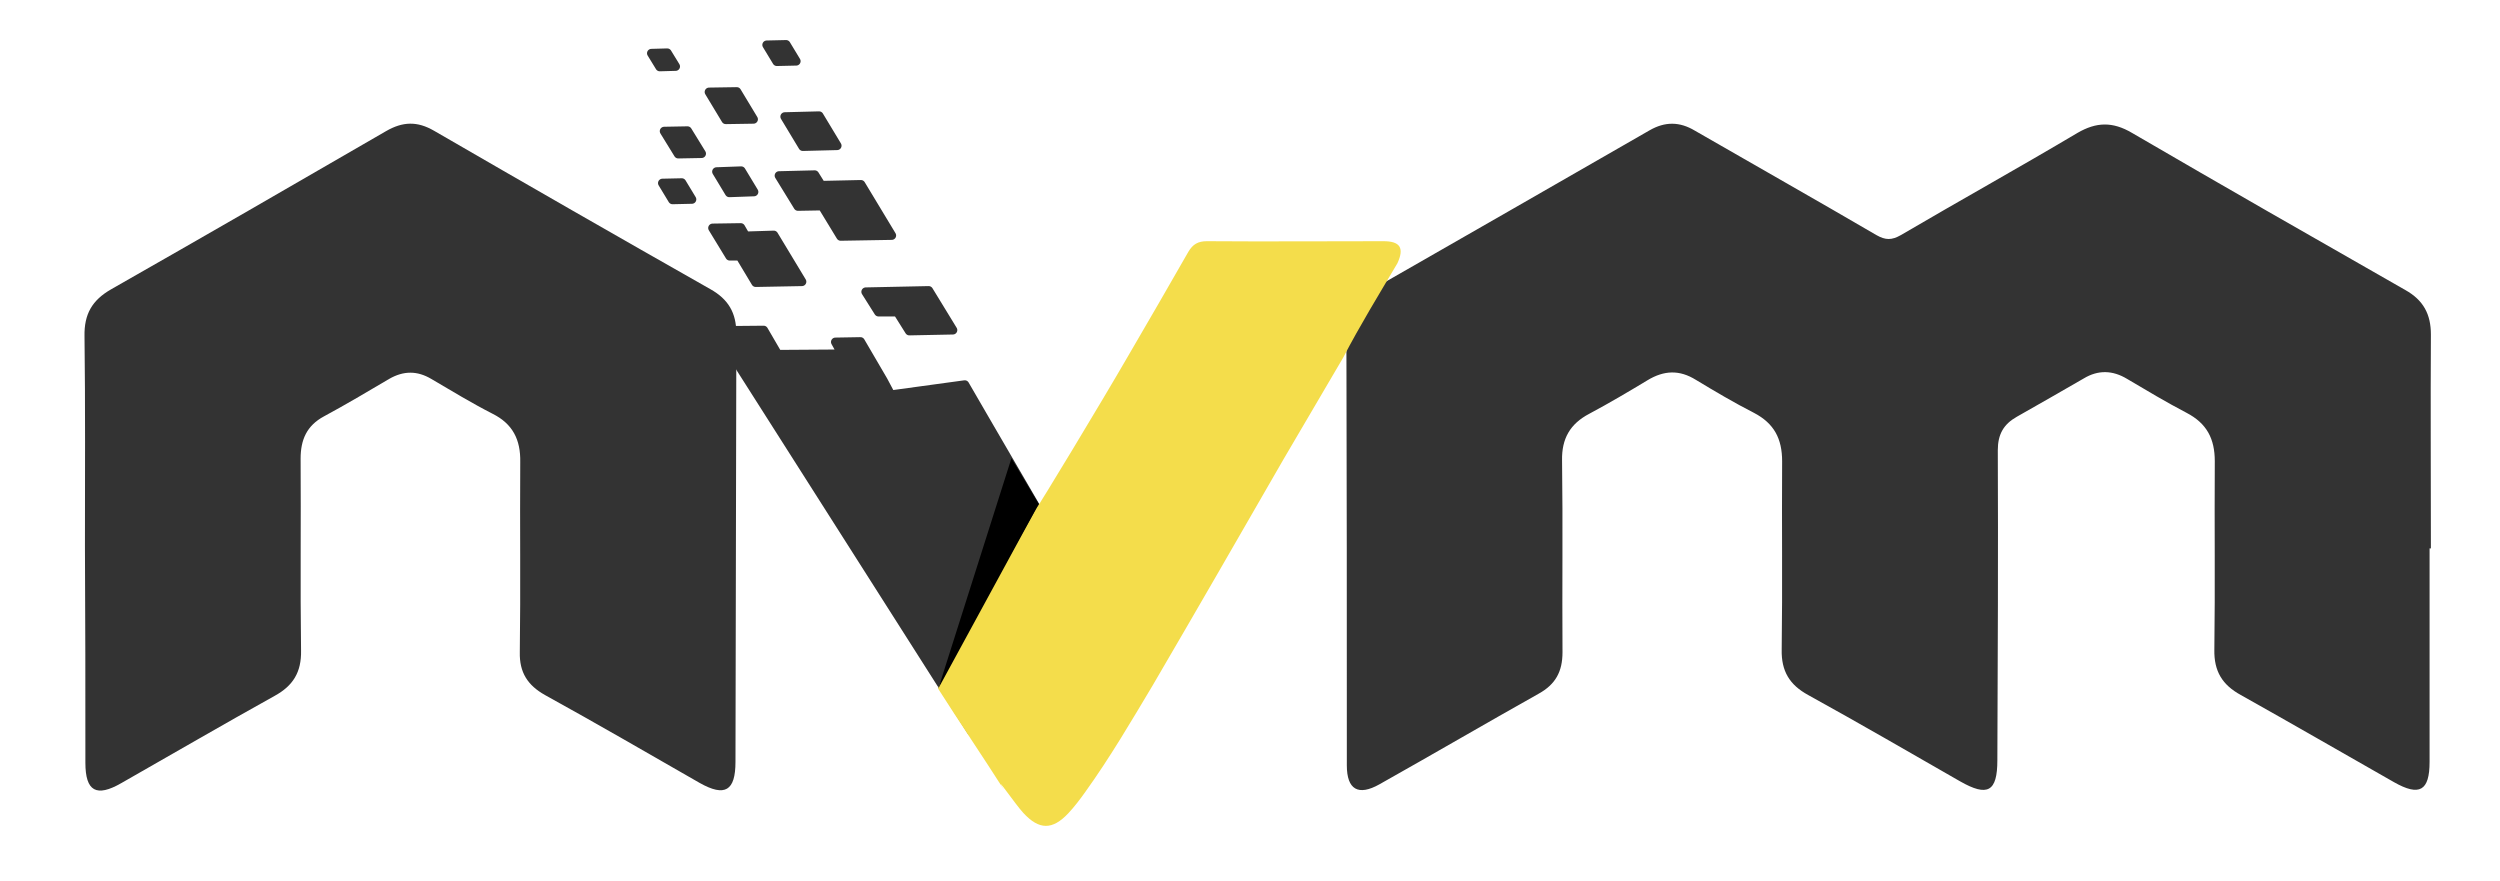
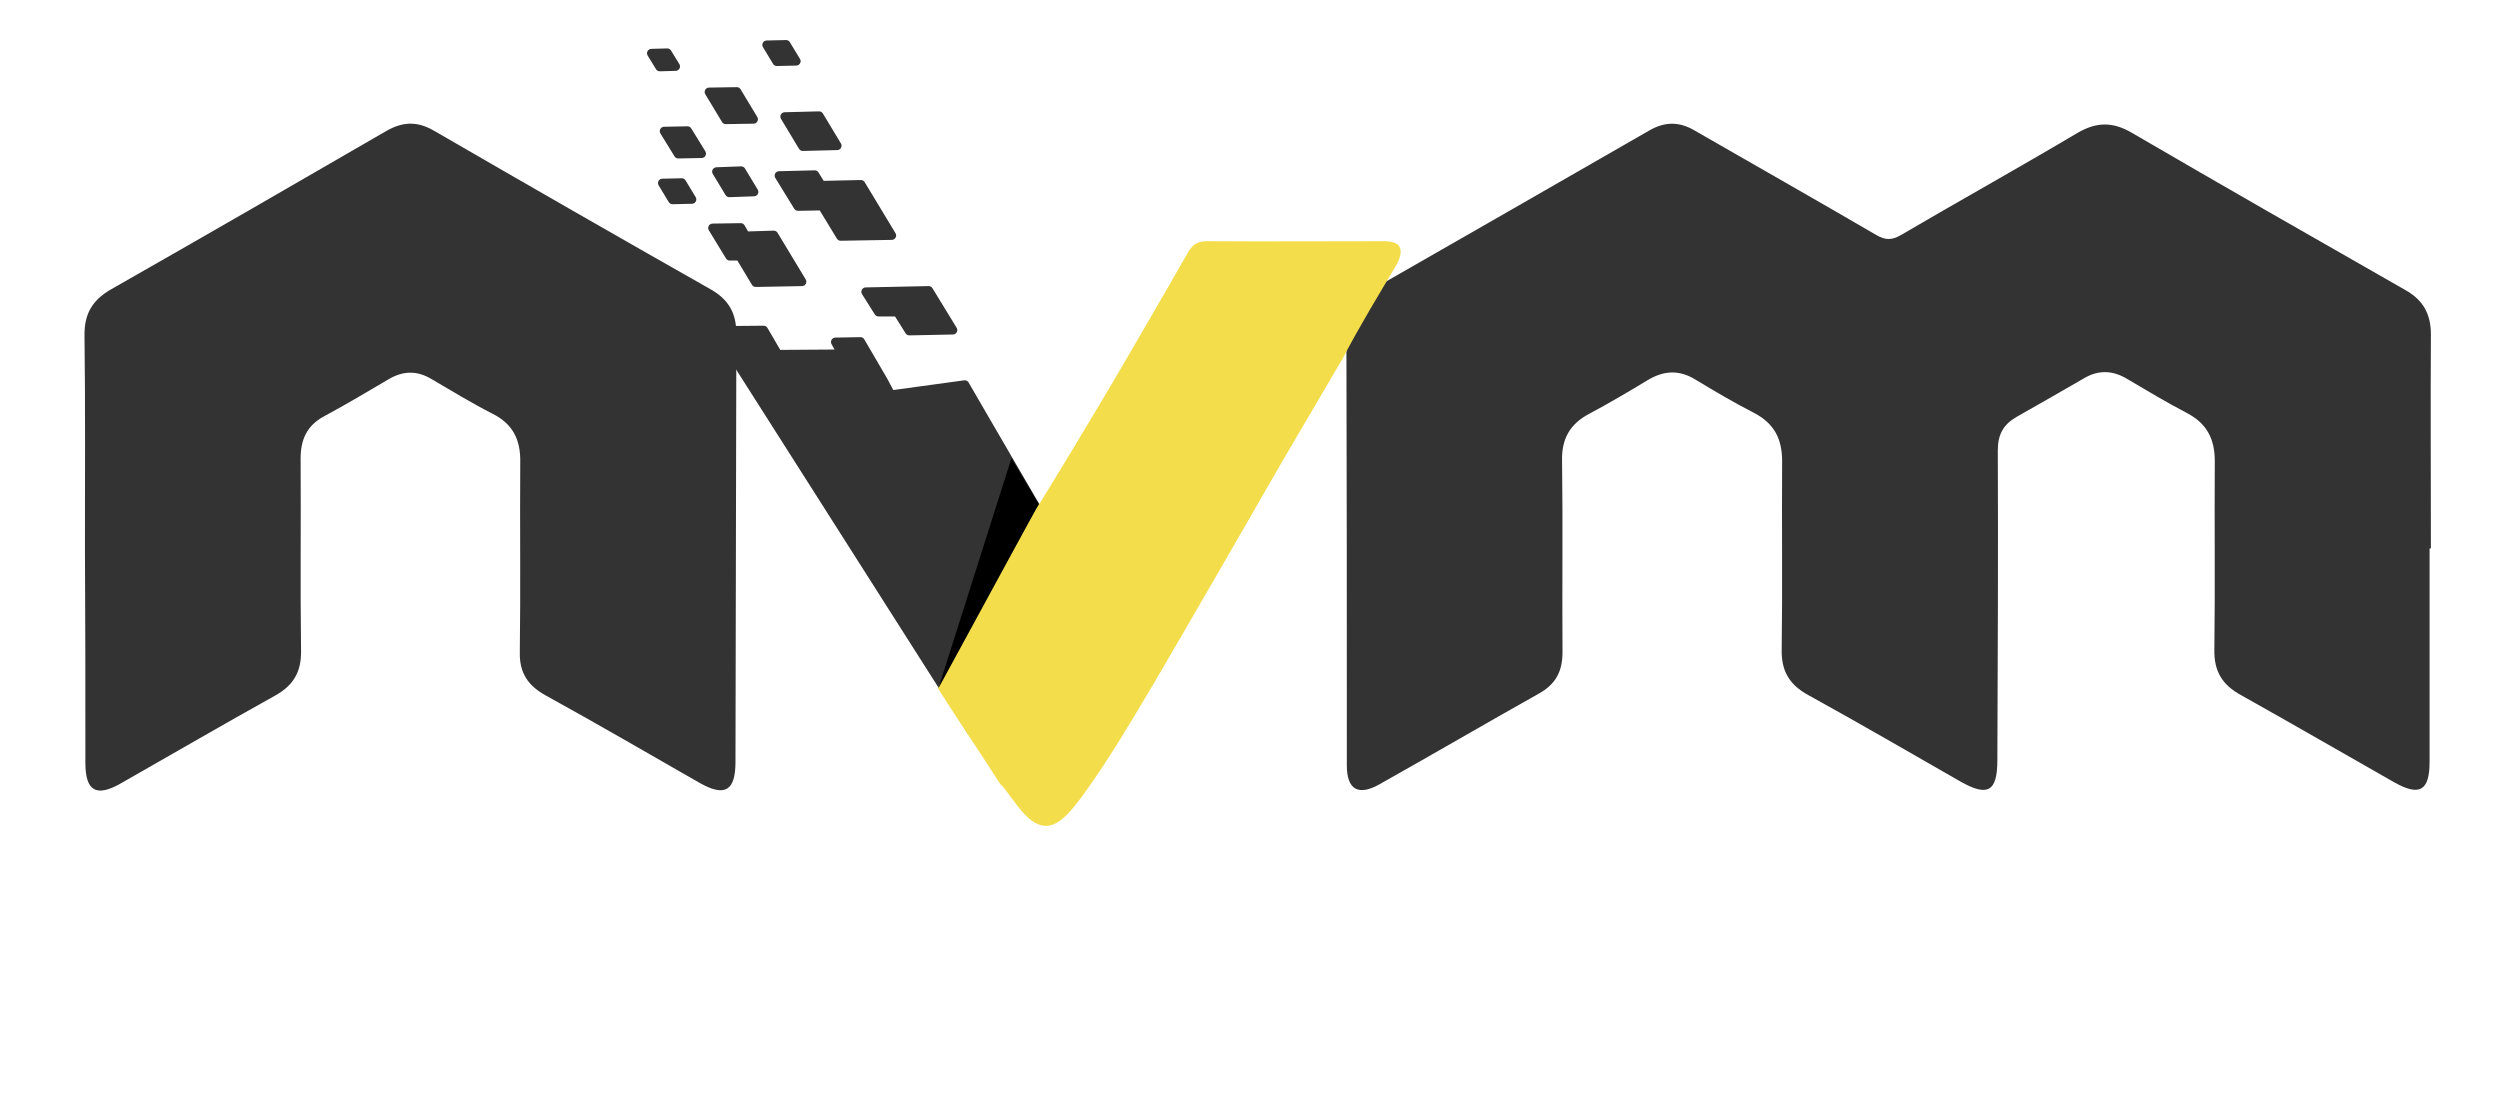
- <svg xmlns="http://www.w3.org/2000/svg" version="1.1" id="a" x="0px" y="0px" viewBox="0 0 568 200" style="enable-background:new 0 0 568 200;" xml:space="preserve">
+ <svg xmlns="http://www.w3.org/2000/svg" version="1.1" id="a" x="0px" y="0px" viewBox="0 0 568 250" style="enable-background:new 0 0 568 250;" xml:space="preserve">
  <style type="text/css">
	.st0{fill:#333333;}
	.st1{fill-rule:evenodd;clip-rule:evenodd;fill:#333333;}
- 	
- 		.st2{fill-rule:evenodd;clip-rule:evenodd;fill:#333333;stroke:#333333;stroke-width:2;stroke-linecap:round;stroke-linejoin:round;}
+ 	.st2{fill-rule:evenodd;clip-rule:evenodd;fill:#333333;stroke:#333333;stroke-width:2;stroke-linecap:round;stroke-linejoin:round;}
	.st3{fill:#F4DD4B;}
	.st4{fill-rule:evenodd;clip-rule:evenodd;}
</style>
  <path class="st0" d="M552,124.5c0,16.2,0,32.4,0,48.6c0,6.6-2.3,7.9-8.1,4.6c-11.6-6.6-23.2-13.3-34.8-19.8c-4.2-2.3-6.1-5.4-6-10.3  c0.2-14.3,0-28.5,0.1-42.8c0-5.1-1.8-8.6-6.4-11s-9.1-5.1-13.5-7.7c-3.3-2-6.6-2.1-9.9-0.1c-5,2.9-10.1,5.8-15.2,8.7  c-3,1.7-4.3,4-4.3,7.6c0.1,23.5,0,46.9-0.1,70.4c0,7.2-2.2,8.4-8.5,4.8c-11.5-6.6-22.9-13.2-34.5-19.6c-4.2-2.3-6.1-5.4-6-10.3  c0.2-14.3,0-28.5,0.1-42.8c0-5.1-1.8-8.6-6.4-11c-4.5-2.3-8.9-4.9-13.2-7.5c-3.7-2.3-7.2-2.2-11,0.1c-4.3,2.6-8.7,5.2-13.2,7.6  c-4.4,2.3-6.3,5.7-6.2,10.6c0.2,14.5,0,29.1,0.1,43.6c0,4.4-1.6,7.3-5.4,9.4c-12.1,6.8-24.1,13.8-36.2,20.6  c-4.8,2.7-7.4,1.2-7.4-4.3C306,141,306,108,305.9,75.1c0-4,1.6-6.9,5.1-8.9c21.3-12.2,42.6-24.4,63.8-36.6c3.5-2,6.8-2,10.3,0.1  c13.7,7.9,27.5,15.7,41.2,23.7c2.1,1.2,3.5,1.2,5.6,0c13.3-7.8,26.8-15.3,40.1-23.2c4.3-2.5,8-2.6,12.4,0  c20.6,12,41.4,23.9,62.1,35.7c4.1,2.3,5.8,5.5,5.8,10.1c-0.1,16.2,0,32.4,0,48.6H552L552,124.5z" />
  <path class="st0" d="M19.3,124.2c0-15.9,0.1-31.9-0.1-47.8c-0.1-5,1.7-8.2,6.1-10.7C46.2,53.8,67,41.8,87.7,29.8  c3.8-2.2,7.1-2.3,10.9-0.1c20.9,12.1,41.8,24.1,62.8,36c4.1,2.3,5.9,5.4,5.9,10.1c-0.1,32.4-0.1,64.8-0.2,97.3c0,6.6-2.4,8-8.1,4.8  c-11.7-6.7-23.4-13.5-35.2-20c-3.9-2.2-5.8-5.1-5.7-9.7c0.2-14.4,0-28.8,0.1-43.2c0.1-5.1-1.7-8.7-6.3-11c-4.7-2.4-9.3-5.2-13.9-7.9  c-3.2-1.9-6.3-1.9-9.6,0c-4.9,2.9-9.8,5.8-14.8,8.5c-3.9,2.1-5.3,5.3-5.3,9.6c0.1,14.5-0.1,29.1,0.1,43.6c0.1,4.9-1.8,8-6,10.3  c-11.7,6.5-23.2,13.2-34.8,19.8c-5.7,3.3-8.2,1.9-8.2-4.6C19.4,156.9,19.4,140.6,19.3,124.2L19.3,124.2L19.3,124.2z" />
  <polygon class="st1" points="145.3,65 137.6,65 142.1,72.9 149.8,72.9 145.3,65 " />
  <polygon class="st2" points="202.4,89.7 200.7,86.5 195.5,77.6 189.8,77.7 191.3,80.4 176.7,80.5 173.5,75 162.8,75.1 220.7,166.1   242.4,127.3 225,97.4 223.2,94.3 219.2,87.4 219.2,87.4 " />
  <path class="st3" d="M256.3,80.9c4.6-7.9,9.2-15.8,13.7-23.7c1-1.7,2.2-2.4,4.2-2.4c13.4,0.1,26.8,0,40.1,0c3.8,0,4.8,1.5,3.2,5  c-4.2,7.1-8.5,14.1-12.3,21.4c-4.5,7.7-9,15.3-13.5,23c-9.9,17.2-19.8,34.4-29.8,51.5c-4.9,8.2-9.7,16.4-15.3,24.2  c-1.2,1.7-2.5,3.4-3.9,4.9c-3.6,3.8-6.6,3.8-10.2-0.1c-1.7-1.8-7.2-9.8-4.3-5.1c-4.7-7.4-10.4-15.8-15.1-23.2  c1.5-3.5,18-33.3,22.3-40.8C235.9,115.1,250,91.8,256.3,80.9L256.3,80.9z" />
  <polyline class="st4" points="213.2,156.4 236,114.5 229.8,104.1 " />
  <g>
    <polygon class="st2" points="168.3,51.7 161.9,51.8 165.8,58.2 168.1,58.2 171.7,64.2 182.2,64 175.8,53.4 169.4,53.6 168.3,51.7     " />
    <polygon class="st2" points="167.4,20.8 161.1,20.9 164.9,27.2 171.2,27.1 167.4,20.8  " />
    <polygon class="st2" points="156.2,29.7 150.9,29.8 154.1,35 159.4,34.9 156.2,29.7  " />
    <polygon class="st2" points="178.6,10.1 174.2,10.2 176.5,14 180.9,13.9 178.6,10.1  " />
    <polygon class="st2" points="168.4,38.8 162.8,39 165.7,43.8 171.3,43.6 168.4,38.8  " />
    <polygon class="st2" points="195.6,41.9 186.6,42.1 185.1,39.7 177,39.9 181.3,46.9 186.8,46.8 191,53.7 202.6,53.5 195.6,41.9     " />
    <polygon class="st2" points="186.1,26.3 178.3,26.5 182.4,33.3 190.2,33.1 186.1,26.3  " />
    <polygon class="st2" points="151.6,12 148,12.1 149.9,15.2 153.5,15.1 151.6,12  " />
    <polygon class="st2" points="211,66 196.7,66.3 199.6,70.9 203.9,70.9 206.6,75.2 216.5,75 211,66  " />
  </g>
  <polygon class="st2" points="154.9,41.5 150.5,41.6 152.8,45.4 157.2,45.3 154.9,41.5 " />
</svg>
